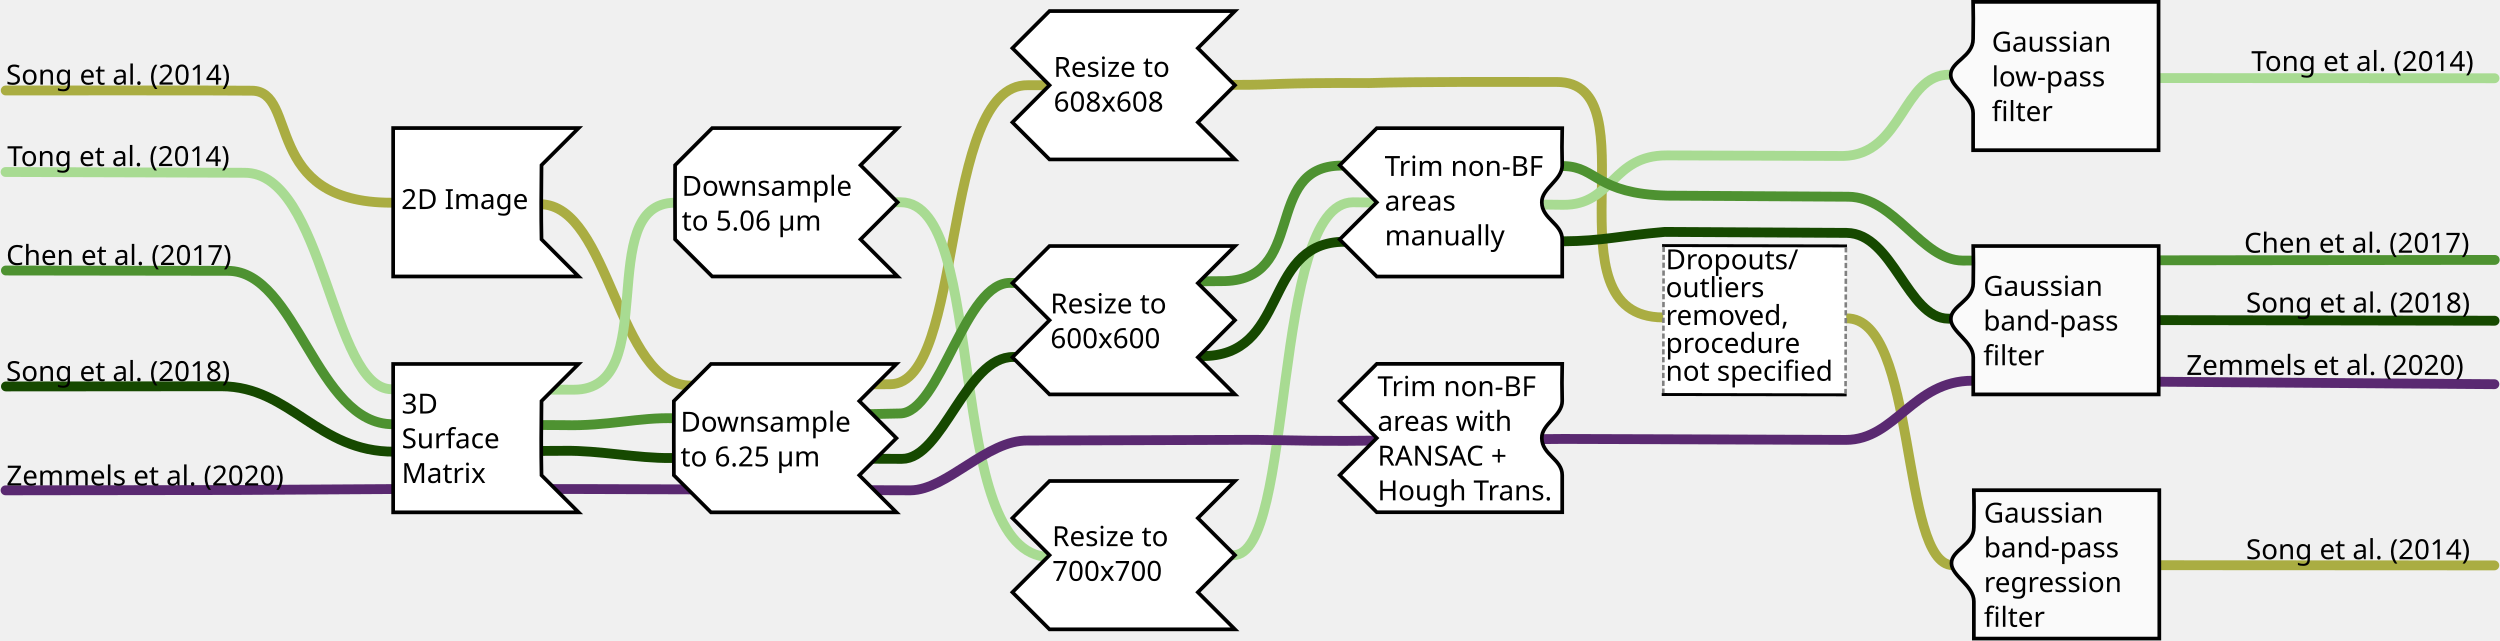
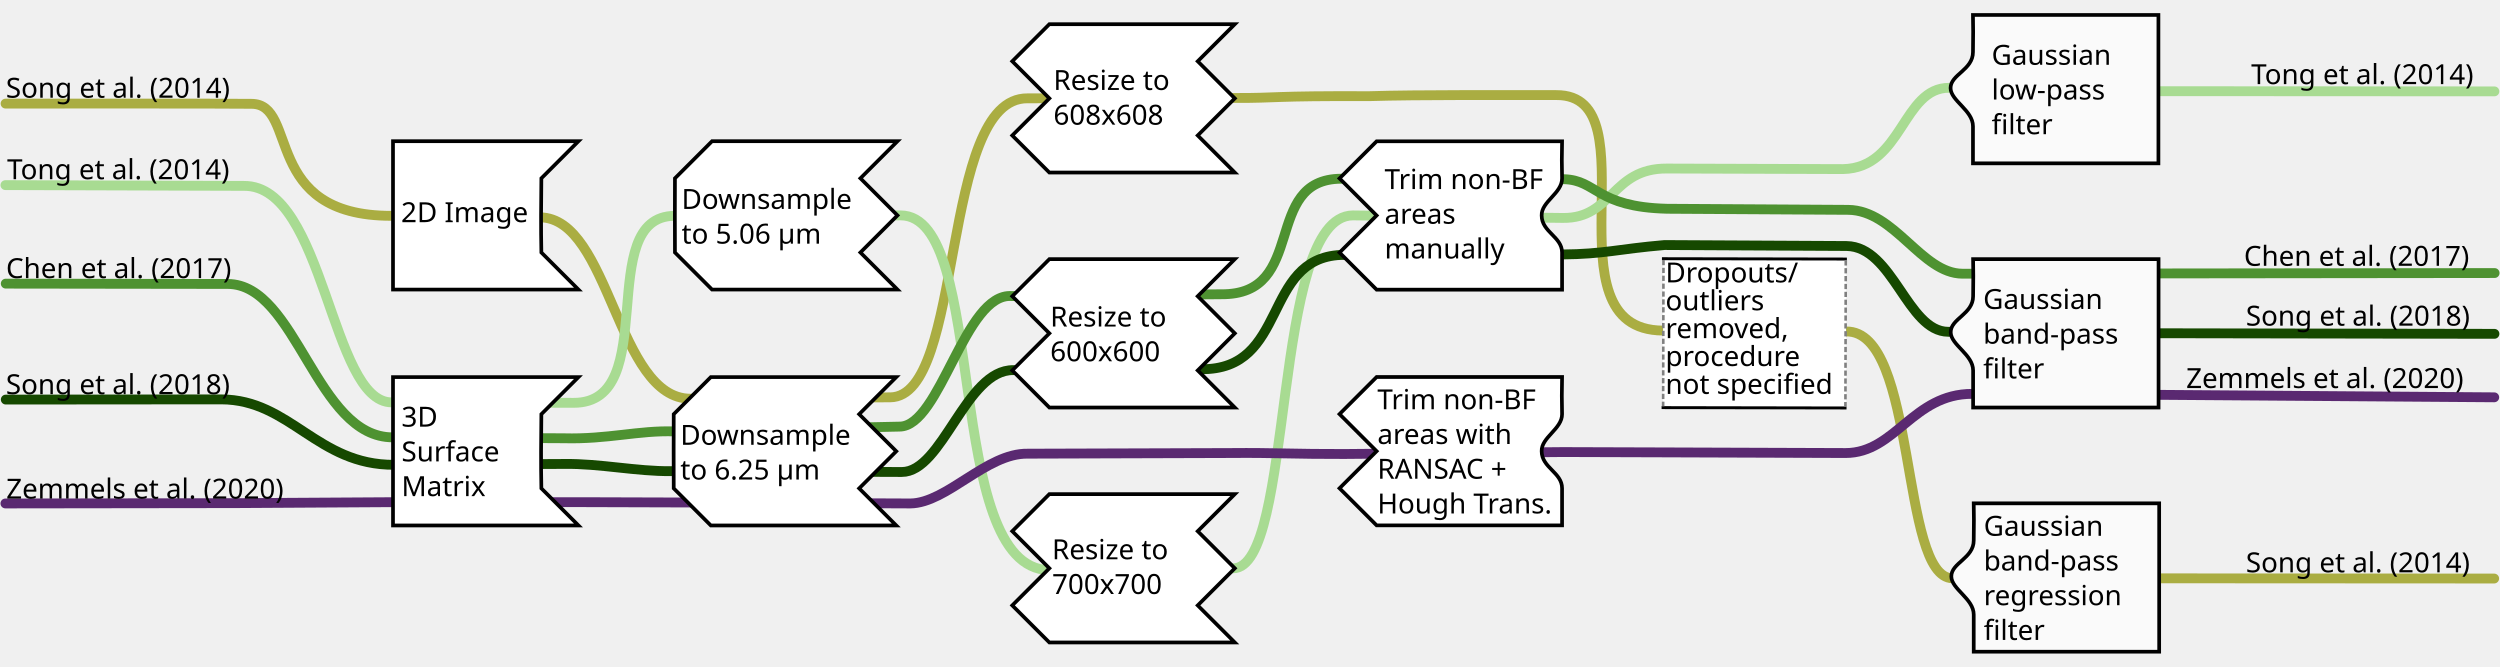
- <svg xmlns="http://www.w3.org/2000/svg" xmlns:ns1="http://www.openswatchbook.org/uri/2009/osb" width="30in" height="7.685in" viewBox="0 0 762 195.201" version="1.1" id="svg8">
+ <svg xmlns="http://www.w3.org/2000/svg" xmlns:ns1="http://www.openswatchbook.org/uri/2009/osb" width="30in" height="8in" viewBox="0 0 762 203.2" version="1.1" id="svg8">
  <defs id="defs2">
    <linearGradient id="linearGradient6307" ns1:paint="solid">
      <stop style="stop-color:#000000;stop-opacity:1;" offset="0" id="stop6305" />
    </linearGradient>
    <linearGradient id="linearGradient4867" ns1:paint="solid">
      <stop style="stop-color:#f9ff00;stop-opacity:0;" offset="0" id="stop4865" />
    </linearGradient>
  </defs>
-   <g id="layer3" transform="translate(-22.72662,-92.89947)" />
-   <g id="layer1" transform="translate(-26.56308,79.33906)" />
-   <g id="layer4" transform="translate(-22.72662,-92.89947)" />
-   <g id="layer2" style="display:inline" transform="translate(-22.72662,-92.89947)">
-     <path style="fill:none;stroke:#a6a938;stroke-width:3;stroke-linecap:round;stroke-linejoin:round;stroke-miterlimit:4;stroke-dasharray:none;stroke-opacity:0.941" d="m 24.463,120.478 c 0,0 70.725,-0.058 74.903,0.065 14.637,-0.07 2.919,34.183 42.713,34.142 14.745,0.035 34.424,0.014 45.302,0.458 21.411,0.275 23.349,55.328 45.907,55.284 22.233,-0.179 37.567,-0.32 60.829,-0.418 22.915,-0.182 14.924,-91.452 41.877,-91.139 l 63.489,-0.109 c 12.68,0.049 10.859,-0.676 40.616,-0.548 14.423,-0.464 43.016,-0.324 57.026,-0.331 30.056,-0.146 -4.093,71.57 32.516,71.781 22.048,0.795 32.806,-0.448 55.799,0.269 21.902,-0.404 16.243,75.073 32.476,75.23 26.147,-0.371 62.927,0.014 62.927,0.014 l 102.151,0.061" id="path355" />
-     <path style="fill:none;stroke:#a8db92;stroke-width:3;stroke-linecap:round;stroke-linejoin:round;stroke-miterlimit:4;stroke-dasharray:none;stroke-opacity:1" d="m 24.422,145.325 72.715,0.233 c 24.621,-0.203 26.419,65.977 45.012,65.985 l 55.464,0.139 c 27.117,0.066 5.893,-56.863 30.798,-56.997 l 68.842,-0.139 c 27.131,0.004 12.61,107.381 45.291,108.14 l 56.021,-0.557 c 19.076,0.182 11.426,-107.365 36.541,-107.573 l 64.018,0.771 c 15.257,0.181 14.771,-15.135 31.68,-15.058 l 53.71,0.171 c 18.209,-0.334 18.066,-24.916 32.437,-24.78 18.516,-0.201 43.171,1.017 64.264,1.032 l 101.848,0.058" id="path6311" />
-     <path style="fill:none;stroke:#4e9231;stroke-width:3;stroke-linecap:round;stroke-linejoin:round;stroke-miterlimit:4;stroke-dasharray:none;stroke-opacity:1" d="m 24.521,175.351 67.669,0.099 c 21.112,0.07 26.854,46.896 50.377,46.754 l 52.05,0.279 c 13.409,0.364 22.763,-2.463 33.794,-2.09 l 68.494,-1.463 c 12.495,0.066 19.913,-40.972 34.282,-39.786 l 63.686,-0.557 c 26.798,0.37 12.252,-35.109 36.725,-35.216 l 67.797,0.146 c 10.24,0.254 9.74,8.473 31.49,9.013 l 55.236,0.331 c 14.217,0.168 22.31,19.396 34.806,19.465 l 59.946,-0.082 102.256,-0.122" id="path6313" />
-     <path style="fill:none;stroke:#164900;stroke-width:3;stroke-linecap:round;stroke-linejoin:round;stroke-miterlimit:4;stroke-dasharray:none;stroke-opacity:1" d="m 24.528,210.69 65.677,-0.058 c 21.112,0.07 29.222,20.081 52.745,19.939 l 51.843,-0.263 c 10.73,-0.154 22.079,2.321 32.476,2.197 l 70.337,0.258 c 12.495,0.066 19.53,-31.252 34.046,-31.052 l 57.136,-0.279 c 26.798,0.37 18.57,-33.73 42.648,-34.823 l 67.493,-0.149 c 12.85,-0.115 16.998,-1.654 31.194,-2.875 l 55.47,0.299 c 14.217,0.168 18.497,26.077 30.993,26.146 l 64.202,0.443 102.29,0.182" id="path6313-3" />
-     <path style="fill:none;stroke:#5a2971;stroke-width:3;stroke-linecap:round;stroke-linejoin:round;stroke-miterlimit:4;stroke-dasharray:none;stroke-opacity:1" d="m 24.415,242.355 70.259,-0.099 48.186,-0.296 h 57.252 l 31.237,0.099 68.879,0.296 c 11.117,-0.099 23.246,-15.393 35.77,-15.175 l 62.08,-0.197 c 12.838,-0.129 19.703,0.351 34.489,0.296 l 66.613,-0.591 30.941,0.099 55.182,0.197 c 15.171,0.003 20.516,-18.077 38.628,-18.033 l 56.956,0.296 102.128,0.755" id="path6429" />
-     <g id="g6877" transform="translate(2.046291,0.788318)">
-       <g id="g938">
-         <text xml:space="preserve" style="font-style:normal;font-weight:normal;font-size:10.583px;line-height:1.25;font-family:sans-serif;letter-spacing:0px;word-spacing:0px;fill:#000000;fill-opacity:1;stroke:none;stroke-width:0.265" x="22.506" y="117.899" id="text6831">
-           <tspan id="tspan6829" x="22.506" y="117.899" style="font-style:normal;font-variant:normal;font-weight:normal;font-stretch:normal;font-size:8.467px;font-family:sans-serif;-inkscape-font-specification:'sans-serif, Normal';font-variant-ligatures:normal;font-variant-caps:normal;font-variant-numeric:normal;font-feature-settings:normal;text-align:start;writing-mode:lr-tb;text-anchor:start;stroke-width:0.265">Song et al. (2014)</tspan>
+   <g id="layer3" transform="translate(-22.72662,-84.9005)" />
+   <g id="layer1" transform="translate(-26.56308,87.33803)" />
+   <g id="layer4" transform="translate(-22.72662,-84.9005)" />
+   <g id="layer2" style="display:inline" transform="translate(-22.72662,-84.9005)">
+     <g id="g1404" transform="translate(-0.044498,-3.999503)">
+       <path id="path355" d="m 24.463,120.478 c 0,0 70.725,-0.058 74.903,0.065 14.637,-0.07 2.919,34.183 42.713,34.142 14.745,0.035 34.424,0.014 45.302,0.458 21.411,0.275 23.349,55.328 45.907,55.284 22.233,-0.179 37.567,-0.32 60.829,-0.418 22.915,-0.182 14.924,-91.452 41.877,-91.139 l 63.489,-0.109 c 12.68,0.049 10.859,-0.676 40.616,-0.548 14.423,-0.464 43.016,-0.324 57.026,-0.331 30.056,-0.146 -4.093,71.57 32.516,71.781 22.048,0.795 32.806,-0.448 55.799,0.269 21.902,-0.404 16.243,75.073 32.476,75.23 26.147,-0.371 62.927,0.014 62.927,0.014 l 102.151,0.061" style="fill:none;stroke:#a6a938;stroke-width:3;stroke-linecap:round;stroke-linejoin:round;stroke-miterlimit:4;stroke-dasharray:none;stroke-opacity:0.941" />
+       <path id="path6311" d="m 24.422,145.325 72.715,0.233 c 24.621,-0.203 26.419,65.977 45.012,65.985 l 55.464,0.139 c 27.117,0.066 5.893,-56.863 30.798,-56.997 l 68.842,-0.139 c 27.131,0.004 12.61,107.381 45.291,108.14 l 56.021,-0.557 c 19.076,0.182 11.426,-107.365 36.541,-107.573 l 64.018,0.771 c 15.257,0.181 14.771,-15.135 31.68,-15.058 l 53.71,0.171 c 18.209,-0.334 18.066,-24.916 32.437,-24.78 18.516,-0.201 43.171,1.017 64.264,1.032 l 101.848,0.058" style="fill:none;stroke:#a8db92;stroke-width:3;stroke-linecap:round;stroke-linejoin:round;stroke-miterlimit:4;stroke-dasharray:none;stroke-opacity:1" />
+       <path id="path6313" d="m 24.521,175.351 67.669,0.099 c 21.112,0.07 26.854,46.896 50.377,46.754 l 52.05,0.279 c 13.409,0.364 22.763,-2.463 33.794,-2.09 l 68.494,-1.463 c 12.495,0.066 19.913,-40.972 34.282,-39.786 l 63.686,-0.557 c 26.798,0.37 12.252,-35.109 36.725,-35.216 l 67.797,0.146 c 10.24,0.254 9.74,8.473 31.49,9.013 l 55.236,0.331 c 14.217,0.168 22.31,19.396 34.806,19.465 l 59.946,-0.082 102.256,-0.122" style="fill:none;stroke:#4e9231;stroke-width:3;stroke-linecap:round;stroke-linejoin:round;stroke-miterlimit:4;stroke-dasharray:none;stroke-opacity:1" />
+       <path id="path6313-3" d="m 24.528,210.69 65.677,-0.058 c 21.112,0.07 29.222,20.081 52.745,19.939 l 51.843,-0.263 c 10.73,-0.154 22.079,2.321 32.476,2.197 l 70.337,0.258 c 12.495,0.066 19.53,-31.252 34.046,-31.052 l 57.136,-0.279 c 26.798,0.37 18.57,-33.73 42.648,-34.823 l 67.493,-0.149 c 12.85,-0.115 16.998,-1.654 31.194,-2.875 l 55.47,0.299 c 14.217,0.168 18.497,26.077 30.993,26.146 l 64.202,0.443 102.29,0.182" style="fill:none;stroke:#164900;stroke-width:3;stroke-linecap:round;stroke-linejoin:round;stroke-miterlimit:4;stroke-dasharray:none;stroke-opacity:1" />
+       <path id="path6429" d="m 24.415,242.355 70.259,-0.099 48.186,-0.296 h 57.252 l 31.237,0.099 68.879,0.296 c 11.117,-0.099 23.246,-15.393 35.77,-15.175 l 62.08,-0.197 c 12.838,-0.129 19.703,0.351 34.489,0.296 l 66.613,-0.591 30.941,0.099 55.182,0.197 c 15.171,0.003 20.516,-18.077 38.628,-18.033 l 56.956,0.296 102.128,0.755" style="fill:none;stroke:#5a2971;stroke-width:3;stroke-linecap:round;stroke-linejoin:round;stroke-miterlimit:4;stroke-dasharray:none;stroke-opacity:1" />
+       <g transform="translate(2.046291,0.788318)" id="g6877">
+         <g id="g938">
+           <text id="text6831" y="117.899" x="22.506" style="font-style:normal;font-weight:normal;font-size:10.583px;line-height:1.25;font-family:sans-serif;letter-spacing:0px;word-spacing:0px;fill:#000000;fill-opacity:1;stroke:none;stroke-width:0.265" xml:space="preserve">
+             <tspan style="font-style:normal;font-variant:normal;font-weight:normal;font-stretch:normal;font-size:8.467px;font-family:sans-serif;-inkscape-font-specification:'sans-serif, Normal';font-variant-ligatures:normal;font-variant-caps:normal;font-variant-numeric:normal;font-feature-settings:normal;text-align:start;writing-mode:lr-tb;text-anchor:start;stroke-width:0.265" y="117.899" x="22.506" id="tspan6829">Song et al. (2014)</tspan>
+           </text>
+           <text xml:space="preserve" style="font-style:normal;font-weight:normal;font-size:10.583px;line-height:1.25;font-family:sans-serif;letter-spacing:0px;word-spacing:0px;fill:#000000;fill-opacity:1;stroke:none;stroke-width:0.265" x="22.895" y="142.731" id="text6835">
+             <tspan id="tspan6833" x="22.895" y="142.731" style="font-style:normal;font-variant:normal;font-weight:normal;font-stretch:normal;font-size:8.467px;font-family:sans-serif;-inkscape-font-specification:'sans-serif, Normal';font-variant-ligatures:normal;font-variant-caps:normal;font-variant-numeric:normal;font-feature-settings:normal;text-align:start;writing-mode:lr-tb;text-anchor:start;stroke-width:0.265">Tong et al. (2014)</tspan>
+           </text>
+           <text id="text6839" y="172.884" x="22.561" style="font-style:normal;font-weight:normal;font-size:10.583px;line-height:1.25;font-family:sans-serif;letter-spacing:0px;word-spacing:0px;fill:#000000;fill-opacity:1;stroke:none;stroke-width:0.265" xml:space="preserve">
+             <tspan style="font-style:normal;font-variant:normal;font-weight:normal;font-stretch:normal;font-size:8.467px;font-family:sans-serif;-inkscape-font-specification:'sans-serif, Normal';font-variant-ligatures:normal;font-variant-caps:normal;font-variant-numeric:normal;font-feature-settings:normal;text-align:start;writing-mode:lr-tb;text-anchor:start;stroke-width:0.265" y="172.884" x="22.561" id="tspan6837">Chen et al. (2017)</tspan>
+           </text>
+           <text xml:space="preserve" style="font-style:normal;font-weight:normal;font-size:10.583px;line-height:1.25;font-family:sans-serif;letter-spacing:0px;word-spacing:0px;fill:#000000;fill-opacity:1;stroke:none;stroke-width:0.265" x="22.506" y="208.26" id="text6843">
+             <tspan id="tspan6841" x="22.506" y="208.26" style="font-style:normal;font-variant:normal;font-weight:normal;font-stretch:normal;font-size:8.467px;font-family:sans-serif;-inkscape-font-specification:'sans-serif, Normal';font-variant-ligatures:normal;font-variant-caps:normal;font-variant-numeric:normal;font-feature-settings:normal;text-align:start;writing-mode:lr-tb;text-anchor:start;stroke-width:0.265">Song et al. (2018)</tspan>
+           </text>
+           <text id="text6847" y="240.088" x="22.625" style="font-style:normal;font-weight:normal;font-size:10.583px;line-height:1.25;font-family:sans-serif;letter-spacing:0px;word-spacing:0px;fill:#000000;fill-opacity:1;stroke:none;stroke-width:0.265" xml:space="preserve">
+             <tspan style="font-style:normal;font-variant:normal;font-weight:normal;font-stretch:normal;font-size:8.467px;font-family:sans-serif;-inkscape-font-specification:'sans-serif, Normal';font-variant-ligatures:normal;font-variant-caps:normal;font-variant-numeric:normal;font-feature-settings:normal;text-align:start;writing-mode:lr-tb;text-anchor:start;stroke-width:0.265" y="240.088" x="22.625" id="tspan6845">Zemmels et al. (2020)</tspan>
+           </text>
+         </g>
+       </g>
+       <text id="text6831-4" y="263.342" x="707.299" style="font-style:normal;font-weight:normal;font-size:10.583px;line-height:1.25;font-family:sans-serif;letter-spacing:0px;word-spacing:0px;fill:#000000;fill-opacity:1;stroke:none;stroke-width:0.265" xml:space="preserve">
+         <tspan style="font-style:normal;font-variant:normal;font-weight:normal;font-stretch:normal;font-size:8.467px;font-family:sans-serif;-inkscape-font-specification:'sans-serif, Normal';font-variant-ligatures:normal;font-variant-caps:normal;font-variant-numeric:normal;font-feature-settings:normal;text-align:start;writing-mode:lr-tb;text-anchor:start;stroke-width:0.265" y="263.342" x="707.299" id="tspan6829-9">Song et al. (2014)</tspan>
+       </text>
+       <text xml:space="preserve" style="font-style:normal;font-weight:normal;font-size:10.583px;line-height:1.25;font-family:sans-serif;letter-spacing:0px;word-spacing:0px;fill:#000000;fill-opacity:1;stroke:none;stroke-width:0.265" x="708.937" y="114.547" id="text6835-3">
+         <tspan id="tspan6833-1" x="708.937" y="114.547" style="font-style:normal;font-variant:normal;font-weight:normal;font-stretch:normal;font-size:8.467px;font-family:sans-serif;-inkscape-font-specification:'sans-serif, Normal';font-variant-ligatures:normal;font-variant-caps:normal;font-variant-numeric:normal;font-feature-settings:normal;text-align:start;writing-mode:lr-tb;text-anchor:start;stroke-width:0.265">Tong et al. (2014)</tspan>
+       </text>
+       <text id="text6839-3" y="169.926" x="706.721" style="font-style:normal;font-weight:normal;font-size:10.583px;line-height:1.25;font-family:sans-serif;letter-spacing:0px;word-spacing:0px;fill:#000000;fill-opacity:1;stroke:none;stroke-width:0.265" xml:space="preserve">
+         <tspan style="font-style:normal;font-variant:normal;font-weight:normal;font-stretch:normal;font-size:8.467px;font-family:sans-serif;-inkscape-font-specification:'sans-serif, Normal';font-variant-ligatures:normal;font-variant-caps:normal;font-variant-numeric:normal;font-feature-settings:normal;text-align:start;writing-mode:lr-tb;text-anchor:start;stroke-width:0.265" y="169.926" x="706.721" id="tspan6837-8">Chen et al. (2017)</tspan>
+       </text>
+       <text xml:space="preserve" style="font-style:normal;font-weight:normal;font-size:10.583px;line-height:1.25;font-family:sans-serif;letter-spacing:0px;word-spacing:0px;fill:#000000;fill-opacity:1;stroke:none;stroke-width:0.265" x="707.299" y="188.156" id="text6843-7">
+         <tspan id="tspan6841-9" x="707.299" y="188.156" style="font-style:normal;font-variant:normal;font-weight:normal;font-stretch:normal;font-size:8.467px;font-family:sans-serif;-inkscape-font-specification:'sans-serif, Normal';font-variant-ligatures:normal;font-variant-caps:normal;font-variant-numeric:normal;font-feature-settings:normal;text-align:start;writing-mode:lr-tb;text-anchor:start;stroke-width:0.265">Song et al. (2018)</tspan>
+       </text>
+       <text id="text6847-3" y="207.174" x="689.109" style="font-style:normal;font-weight:normal;font-size:10.583px;line-height:1.25;font-family:sans-serif;letter-spacing:0px;word-spacing:0px;fill:#000000;fill-opacity:1;stroke:none;stroke-width:0.265" xml:space="preserve">
+         <tspan style="font-style:normal;font-variant:normal;font-weight:normal;font-stretch:normal;font-size:8.467px;font-family:sans-serif;-inkscape-font-specification:'sans-serif, Normal';font-variant-ligatures:normal;font-variant-caps:normal;font-variant-numeric:normal;font-feature-settings:normal;text-align:start;writing-mode:lr-tb;text-anchor:start;stroke-width:0.265" y="207.174" x="689.109" id="tspan6845-8">Zemmels et al. (2020)</tspan>
+       </text>
+       <g id="g1220">
+         <path style="fill:#ffffff;fill-opacity:1;stroke:#000000;stroke-width:1.13px;stroke-linecap:butt;stroke-linejoin:miter;stroke-opacity:1" d="m 142.557,131.941 v 11.305 11.305 11.305 11.305 h 56.525 l -11.305,-11.305 c -0.155,-7.537 -0.074,-15.073 0,-22.61 l 11.305,-11.305 z" id="path3752-9-9" />
+         <path style="fill:#ffffff;fill-opacity:1;stroke:#000000;stroke-width:1.13px;stroke-linecap:butt;stroke-linejoin:miter;stroke-opacity:1" d="m 142.557,203.839 v 11.305 11.305 11.305 11.305 h 56.525 l -11.305,-11.305 c -0.155,-7.537 -0.074,-15.073 0,-22.61 l 11.305,-11.305 z" id="path3752-9" />
+         <text xml:space="preserve" style="font-style:normal;font-weight:normal;font-size:10.583px;line-height:1.25;font-family:sans-serif;letter-spacing:0px;word-spacing:0px;fill:#000000;fill-opacity:1;stroke:none;stroke-width:0.265" x="145.013" y="156.616" id="text4809">
+           <tspan id="tspan4807" x="145.013" y="156.616" style="font-style:normal;font-variant:normal;font-weight:normal;font-stretch:normal;font-size:8.467px;font-family:sans-serif;-inkscape-font-specification:'sans-serif, Normal';font-variant-ligatures:normal;font-variant-caps:normal;font-variant-numeric:normal;font-feature-settings:normal;text-align:start;writing-mode:lr-tb;text-anchor:start;stroke-width:0.265">2D Image</tspan>
        </text>
-         <text id="text6835" y="142.731" x="22.895" style="font-style:normal;font-weight:normal;font-size:10.583px;line-height:1.25;font-family:sans-serif;letter-spacing:0px;word-spacing:0px;fill:#000000;fill-opacity:1;stroke:none;stroke-width:0.265" xml:space="preserve">
-           <tspan style="font-style:normal;font-variant:normal;font-weight:normal;font-stretch:normal;font-size:8.467px;font-family:sans-serif;-inkscape-font-specification:'sans-serif, Normal';font-variant-ligatures:normal;font-variant-caps:normal;font-variant-numeric:normal;font-feature-settings:normal;text-align:start;writing-mode:lr-tb;text-anchor:start;stroke-width:0.265" y="142.731" x="22.895" id="tspan6833">Tong et al. (2014)</tspan>
-         </text>
-         <text xml:space="preserve" style="font-style:normal;font-weight:normal;font-size:10.583px;line-height:1.25;font-family:sans-serif;letter-spacing:0px;word-spacing:0px;fill:#000000;fill-opacity:1;stroke:none;stroke-width:0.265" x="22.561" y="172.884" id="text6839">
-           <tspan id="tspan6837" x="22.561" y="172.884" style="font-style:normal;font-variant:normal;font-weight:normal;font-stretch:normal;font-size:8.467px;font-family:sans-serif;-inkscape-font-specification:'sans-serif, Normal';font-variant-ligatures:normal;font-variant-caps:normal;font-variant-numeric:normal;font-feature-settings:normal;text-align:start;writing-mode:lr-tb;text-anchor:start;stroke-width:0.265">Chen et al. (2017)</tspan>
-         </text>
-         <text id="text6843" y="208.26" x="22.506" style="font-style:normal;font-weight:normal;font-size:10.583px;line-height:1.25;font-family:sans-serif;letter-spacing:0px;word-spacing:0px;fill:#000000;fill-opacity:1;stroke:none;stroke-width:0.265" xml:space="preserve">
-           <tspan style="font-style:normal;font-variant:normal;font-weight:normal;font-stretch:normal;font-size:8.467px;font-family:sans-serif;-inkscape-font-specification:'sans-serif, Normal';font-variant-ligatures:normal;font-variant-caps:normal;font-variant-numeric:normal;font-feature-settings:normal;text-align:start;writing-mode:lr-tb;text-anchor:start;stroke-width:0.265" y="208.26" x="22.506" id="tspan6841">Song et al. (2018)</tspan>
-         </text>
-         <text xml:space="preserve" style="font-style:normal;font-weight:normal;font-size:10.583px;line-height:1.25;font-family:sans-serif;letter-spacing:0px;word-spacing:0px;fill:#000000;fill-opacity:1;stroke:none;stroke-width:0.265" x="22.625" y="240.088" id="text6847">
-           <tspan id="tspan6845" x="22.625" y="240.088" style="font-style:normal;font-variant:normal;font-weight:normal;font-stretch:normal;font-size:8.467px;font-family:sans-serif;-inkscape-font-specification:'sans-serif, Normal';font-variant-ligatures:normal;font-variant-caps:normal;font-variant-numeric:normal;font-feature-settings:normal;text-align:start;writing-mode:lr-tb;text-anchor:start;stroke-width:0.265">Zemmels et al. (2020)</tspan>
+         <text xml:space="preserve" style="font-style:normal;font-weight:normal;font-size:5.644px;line-height:1.25;font-family:sans-serif;letter-spacing:0px;word-spacing:0px;fill:#000000;fill-opacity:1;stroke:none;stroke-width:0.265" x="145.138" y="218.948" id="text4845">
+           <tspan id="tspan4843" x="145.138" y="218.948" style="font-size:8.467px;stroke-width:0.265">3D </tspan>
+           <tspan x="145.138" y="229.531" style="font-size:8.467px;stroke-width:0.265" id="tspan1210">Surface</tspan>
+           <tspan x="145.138" y="240.114" style="font-size:8.467px;stroke-width:0.265" id="tspan4847">Matrix</tspan>
        </text>
      </g>
-     </g>
-     <text xml:space="preserve" style="font-style:normal;font-weight:normal;font-size:10.583px;line-height:1.25;font-family:sans-serif;letter-spacing:0px;word-spacing:0px;fill:#000000;fill-opacity:1;stroke:none;stroke-width:0.265" x="707.299" y="263.342" id="text6831-4">
-       <tspan id="tspan6829-9" x="707.299" y="263.342" style="font-style:normal;font-variant:normal;font-weight:normal;font-stretch:normal;font-size:8.467px;font-family:sans-serif;-inkscape-font-specification:'sans-serif, Normal';font-variant-ligatures:normal;font-variant-caps:normal;font-variant-numeric:normal;font-feature-settings:normal;text-align:start;writing-mode:lr-tb;text-anchor:start;stroke-width:0.265">Song et al. (2014)</tspan>
-     </text>
-     <text id="text6835-3" y="114.547" x="708.937" style="font-style:normal;font-weight:normal;font-size:10.583px;line-height:1.25;font-family:sans-serif;letter-spacing:0px;word-spacing:0px;fill:#000000;fill-opacity:1;stroke:none;stroke-width:0.265" xml:space="preserve">
-       <tspan style="font-style:normal;font-variant:normal;font-weight:normal;font-stretch:normal;font-size:8.467px;font-family:sans-serif;-inkscape-font-specification:'sans-serif, Normal';font-variant-ligatures:normal;font-variant-caps:normal;font-variant-numeric:normal;font-feature-settings:normal;text-align:start;writing-mode:lr-tb;text-anchor:start;stroke-width:0.265" y="114.547" x="708.937" id="tspan6833-1">Tong et al. (2014)</tspan>
-     </text>
-     <text xml:space="preserve" style="font-style:normal;font-weight:normal;font-size:10.583px;line-height:1.25;font-family:sans-serif;letter-spacing:0px;word-spacing:0px;fill:#000000;fill-opacity:1;stroke:none;stroke-width:0.265" x="706.721" y="169.926" id="text6839-3">
-       <tspan id="tspan6837-8" x="706.721" y="169.926" style="font-style:normal;font-variant:normal;font-weight:normal;font-stretch:normal;font-size:8.467px;font-family:sans-serif;-inkscape-font-specification:'sans-serif, Normal';font-variant-ligatures:normal;font-variant-caps:normal;font-variant-numeric:normal;font-feature-settings:normal;text-align:start;writing-mode:lr-tb;text-anchor:start;stroke-width:0.265">Chen et al. (2017)</tspan>
-     </text>
-     <text id="text6843-7" y="188.156" x="707.299" style="font-style:normal;font-weight:normal;font-size:10.583px;line-height:1.25;font-family:sans-serif;letter-spacing:0px;word-spacing:0px;fill:#000000;fill-opacity:1;stroke:none;stroke-width:0.265" xml:space="preserve">
-       <tspan style="font-style:normal;font-variant:normal;font-weight:normal;font-stretch:normal;font-size:8.467px;font-family:sans-serif;-inkscape-font-specification:'sans-serif, Normal';font-variant-ligatures:normal;font-variant-caps:normal;font-variant-numeric:normal;font-feature-settings:normal;text-align:start;writing-mode:lr-tb;text-anchor:start;stroke-width:0.265" y="188.156" x="707.299" id="tspan6841-9">Song et al. (2018)</tspan>
-     </text>
-     <text xml:space="preserve" style="font-style:normal;font-weight:normal;font-size:10.583px;line-height:1.25;font-family:sans-serif;letter-spacing:0px;word-spacing:0px;fill:#000000;fill-opacity:1;stroke:none;stroke-width:0.265" x="689.109" y="207.174" id="text6847-3">
-       <tspan id="tspan6845-8" x="689.109" y="207.174" style="font-style:normal;font-variant:normal;font-weight:normal;font-stretch:normal;font-size:8.467px;font-family:sans-serif;-inkscape-font-specification:'sans-serif, Normal';font-variant-ligatures:normal;font-variant-caps:normal;font-variant-numeric:normal;font-feature-settings:normal;text-align:start;writing-mode:lr-tb;text-anchor:start;stroke-width:0.265">Zemmels et al. (2020)</tspan>
-     </text>
-     <g id="g1220">
-       <path id="path3752-9-9" d="m 142.557,131.941 v 11.305 11.305 11.305 11.305 h 56.525 l -11.305,-11.305 c -0.155,-7.537 -0.074,-15.073 0,-22.61 l 11.305,-11.305 z" style="fill:#ffffff;fill-opacity:1;stroke:#000000;stroke-width:1.13px;stroke-linecap:butt;stroke-linejoin:miter;stroke-opacity:1" />
-       <path id="path3752-9" d="m 142.557,203.839 v 11.305 11.305 11.305 11.305 h 56.525 l -11.305,-11.305 c -0.155,-7.537 -0.074,-15.073 0,-22.61 l 11.305,-11.305 z" style="fill:#ffffff;fill-opacity:1;stroke:#000000;stroke-width:1.13px;stroke-linecap:butt;stroke-linejoin:miter;stroke-opacity:1" />
-       <text id="text4809" y="156.616" x="145.013" style="font-style:normal;font-weight:normal;font-size:10.583px;line-height:1.25;font-family:sans-serif;letter-spacing:0px;word-spacing:0px;fill:#000000;fill-opacity:1;stroke:none;stroke-width:0.265" xml:space="preserve">
-         <tspan style="font-style:normal;font-variant:normal;font-weight:normal;font-stretch:normal;font-size:8.467px;font-family:sans-serif;-inkscape-font-specification:'sans-serif, Normal';font-variant-ligatures:normal;font-variant-caps:normal;font-variant-numeric:normal;font-feature-settings:normal;text-align:start;writing-mode:lr-tb;text-anchor:start;stroke-width:0.265" y="156.616" x="145.013" id="tspan4807">2D Image</tspan>
-       </text>
-       <text id="text4845" y="218.948" x="145.138" style="font-style:normal;font-weight:normal;font-size:5.644px;line-height:1.25;font-family:sans-serif;letter-spacing:0px;word-spacing:0px;fill:#000000;fill-opacity:1;stroke:none;stroke-width:0.265" xml:space="preserve">
-         <tspan style="font-size:8.467px;stroke-width:0.265" y="218.948" x="145.138" id="tspan4843">3D </tspan>
-         <tspan id="tspan1210" style="font-size:8.467px;stroke-width:0.265" y="229.531" x="145.138">Surface</tspan>
-         <tspan id="tspan4847" style="font-size:8.467px;stroke-width:0.265" y="240.114" x="145.138">Matrix</tspan>
-       </text>
-     </g>
-     <g id="g6816" transform="translate(30.52428)">
-       <path id="path3752-3-2" d="m 593.608,93.465 c 0.106,4.772 0.045,5.152 0,11.305 0.003,5.466 -6.856,6.822 -6.829,10.978 0.027,3.875 6.825,6.774 6.829,11.632 -0.006,4.844 -0.006,7.069 0,11.305 h 56.525 v -45.22 z" style="display:inline;fill:#fafafa;fill-opacity:1;stroke:#000000;stroke-width:1.13px;stroke-linecap:butt;stroke-linejoin:miter;stroke-opacity:1" />
-       <text id="text5264" y="108.648" x="599.284" style="font-style:normal;font-weight:normal;font-size:5.644px;line-height:1.25;font-family:sans-serif;letter-spacing:0px;word-spacing:0px;fill:#000000;fill-opacity:1;stroke:none;stroke-width:0.265" xml:space="preserve">
-         <tspan style="font-size:8.467px;stroke-width:0.265" y="108.648" x="599.284" id="tspan5262">Gaussian</tspan>
-         <tspan id="tspan5266" style="font-size:8.467px;stroke-width:0.265" y="119.231" x="599.284">low-pass </tspan>
-         <tspan id="tspan5270" style="font-size:8.467px;stroke-width:0.265" y="129.814" x="599.284">filter</tspan>
-       </text>
-       <path id="path3752-3-2-11" d="m 593.65,167.89 c 0.106,4.772 0.045,5.152 0,11.305 0.003,5.466 -6.856,6.822 -6.829,10.978 0.027,3.875 6.825,6.774 6.829,11.632 -0.006,4.844 -0.006,7.069 0,11.305 h 56.525 v -45.22 z" style="display:inline;fill:#fafafa;fill-opacity:1;stroke:#000000;stroke-width:1.13px;stroke-linecap:butt;stroke-linejoin:miter;stroke-opacity:1" />
-       <text id="text5276" y="183.073" x="596.724" style="font-style:normal;font-weight:normal;font-size:5.644px;line-height:1.25;font-family:sans-serif;letter-spacing:0px;word-spacing:0px;fill:#000000;fill-opacity:1;stroke:none;stroke-width:0.265" xml:space="preserve">
-         <tspan style="font-size:8.467px;stroke-width:0.265" y="183.073" x="596.724" id="tspan5274">Gaussian</tspan>
-         <tspan id="tspan5278" style="font-size:8.467px;stroke-width:0.265" y="193.656" x="596.724">band-pass</tspan>
-         <tspan id="tspan5280" style="font-size:8.467px;stroke-width:0.265" y="204.24" x="596.724">filter</tspan>
-       </text>
-       <path id="path3752-3-2-9" d="m 593.838,242.316 c 0.106,4.772 0.045,5.152 0,11.305 0.003,5.466 -6.856,6.822 -6.829,10.978 0.027,3.875 6.825,6.774 6.829,11.632 -0.006,4.844 -0.006,7.069 0,11.305 h 56.525 v -45.22 z" style="display:inline;fill:#fafafa;fill-opacity:1;stroke:#000000;stroke-width:1.13px;stroke-linecap:butt;stroke-linejoin:miter;stroke-opacity:1" />
-       <text id="text5284" y="252.207" x="596.884" style="font-style:normal;font-weight:normal;font-size:5.644px;line-height:1.25;font-family:sans-serif;letter-spacing:0px;word-spacing:0px;fill:#000000;fill-opacity:1;stroke:none;stroke-width:0.265" xml:space="preserve">
-         <tspan style="font-size:8.467px;stroke-width:0.265" y="252.207" x="596.884" id="tspan5282">Gaussian</tspan>
-         <tspan id="tspan5286" style="font-size:8.467px;stroke-width:0.265" y="262.79" x="596.884">band-pass</tspan>
-         <tspan id="tspan5288" style="font-size:8.467px;stroke-width:0.265" y="273.373" x="596.884">regression</tspan>
-         <tspan id="tspan5292" style="font-size:8.467px;stroke-width:0.265" y="283.957" x="596.884">filter</tspan>
-       </text>
-     </g>
-     <g id="g1249">
-       <g transform="translate(30.52428)" id="g6638">
-         <path style="fill:#ffffff;fill-opacity:1;stroke:#000000;stroke-width:1.13px;stroke-linecap:butt;stroke-linejoin:miter;stroke-opacity:1" d="m 312.09,167.89 -11.305,11.305 11.305,11.305 -11.305,11.305 11.305,11.305 h 56.525 L 357.31,201.805 368.615,190.5 357.31,179.195 368.615,167.89 Z" id="path3752-5-1-9" />
-         <text xml:space="preserve" style="font-style:normal;font-weight:normal;font-size:5.644px;line-height:1.25;font-family:sans-serif;letter-spacing:0px;word-spacing:0px;fill:#000000;fill-opacity:1;stroke:none;stroke-width:0.265" x="312.351" y="188.431" id="text4872-1">
-           <tspan id="tspan4870-4" x="312.351" y="188.431" style="font-size:8.467px;stroke-width:0.265">Resize to</tspan>
-           <tspan x="312.351" y="199.014" style="font-size:8.467px;stroke-width:0.265" id="tspan4874-5">600x600</tspan>
+       <g transform="translate(30.52428)" id="g6816">
+         <path style="display:inline;fill:#fafafa;fill-opacity:1;stroke:#000000;stroke-width:1.13px;stroke-linecap:butt;stroke-linejoin:miter;stroke-opacity:1" d="m 593.608,93.465 c 0.106,4.772 0.045,5.152 0,11.305 0.003,5.466 -6.856,6.822 -6.829,10.978 0.027,3.875 6.825,6.774 6.829,11.632 -0.006,4.844 -0.006,7.069 0,11.305 h 56.525 v -45.22 z" id="path3752-3-2" />
+         <text xml:space="preserve" style="font-style:normal;font-weight:normal;font-size:5.644px;line-height:1.25;font-family:sans-serif;letter-spacing:0px;word-spacing:0px;fill:#000000;fill-opacity:1;stroke:none;stroke-width:0.265" x="599.284" y="108.648" id="text5264">
+           <tspan id="tspan5262" x="599.284" y="108.648" style="font-size:8.467px;stroke-width:0.265">Gaussian</tspan>
+           <tspan x="599.284" y="119.231" style="font-size:8.467px;stroke-width:0.265" id="tspan5266">low-pass </tspan>
+           <tspan x="599.284" y="129.814" style="font-size:8.467px;stroke-width:0.265" id="tspan5270">filter</tspan>
+         </text>
+         <path style="display:inline;fill:#fafafa;fill-opacity:1;stroke:#000000;stroke-width:1.13px;stroke-linecap:butt;stroke-linejoin:miter;stroke-opacity:1" d="m 593.65,167.89 c 0.106,4.772 0.045,5.152 0,11.305 0.003,5.466 -6.856,6.822 -6.829,10.978 0.027,3.875 6.825,6.774 6.829,11.632 -0.006,4.844 -0.006,7.069 0,11.305 h 56.525 v -45.22 z" id="path3752-3-2-11" />
+         <text xml:space="preserve" style="font-style:normal;font-weight:normal;font-size:5.644px;line-height:1.25;font-family:sans-serif;letter-spacing:0px;word-spacing:0px;fill:#000000;fill-opacity:1;stroke:none;stroke-width:0.265" x="596.724" y="183.073" id="text5276">
+           <tspan id="tspan5274" x="596.724" y="183.073" style="font-size:8.467px;stroke-width:0.265">Gaussian</tspan>
+           <tspan x="596.724" y="193.656" style="font-size:8.467px;stroke-width:0.265" id="tspan5278">band-pass</tspan>
+           <tspan x="596.724" y="204.24" style="font-size:8.467px;stroke-width:0.265" id="tspan5280">filter</tspan>
+         </text>
+         <path style="display:inline;fill:#fafafa;fill-opacity:1;stroke:#000000;stroke-width:1.13px;stroke-linecap:butt;stroke-linejoin:miter;stroke-opacity:1" d="m 593.838,242.316 c 0.106,4.772 0.045,5.152 0,11.305 0.003,5.466 -6.856,6.822 -6.829,10.978 0.027,3.875 6.825,6.774 6.829,11.632 -0.006,4.844 -0.006,7.069 0,11.305 h 56.525 v -45.22 z" id="path3752-3-2-9" />
+         <text xml:space="preserve" style="font-style:normal;font-weight:normal;font-size:5.644px;line-height:1.25;font-family:sans-serif;letter-spacing:0px;word-spacing:0px;fill:#000000;fill-opacity:1;stroke:none;stroke-width:0.265" x="596.884" y="252.207" id="text5284">
+           <tspan id="tspan5282" x="596.884" y="252.207" style="font-size:8.467px;stroke-width:0.265">Gaussian</tspan>
+           <tspan x="596.884" y="262.79" style="font-size:8.467px;stroke-width:0.265" id="tspan5286">band-pass</tspan>
+           <tspan x="596.884" y="273.373" style="font-size:8.467px;stroke-width:0.265" id="tspan5288">regression</tspan>
+           <tspan x="596.884" y="283.957" style="font-size:8.467px;stroke-width:0.265" id="tspan5292">filter</tspan>
        </text>
      </g>
-       <g transform="translate(30.52428)" id="g6644">
-         <path style="fill:#ffffff;fill-opacity:1;stroke:#000000;stroke-width:1.13px;stroke-linecap:butt;stroke-linejoin:miter;stroke-opacity:1" d="m 312.09,239.507 -11.305,11.305 11.305,11.305 -11.305,11.305 11.305,11.305 h 56.525 l -11.305,-11.305 11.305,-11.305 -11.305,-11.305 11.305,-11.305 z" id="path3752-5-1-9-3" />
-         <text xml:space="preserve" style="font-style:normal;font-weight:normal;font-size:5.644px;line-height:1.25;font-family:sans-serif;letter-spacing:0px;word-spacing:0px;fill:#000000;fill-opacity:1;stroke:none;stroke-width:0.265" x="312.908" y="259.358" id="text4872-2">
-           <tspan id="tspan4870-5" x="312.908" y="259.358" style="font-size:8.467px;stroke-width:0.265">Resize to</tspan>
-           <tspan x="312.908" y="269.941" style="font-size:8.467px;stroke-width:0.265" id="tspan4874-9">700x700</tspan>
+       <g id="g1249">
+         <g id="g6638" transform="translate(30.52428)">
+           <path id="path3752-5-1-9" d="m 312.09,167.89 -11.305,11.305 11.305,11.305 -11.305,11.305 11.305,11.305 h 56.525 L 357.31,201.805 368.615,190.5 357.31,179.195 368.615,167.89 Z" style="fill:#ffffff;fill-opacity:1;stroke:#000000;stroke-width:1.13px;stroke-linecap:butt;stroke-linejoin:miter;stroke-opacity:1" />
+           <text id="text4872-1" y="188.431" x="312.351" style="font-style:normal;font-weight:normal;font-size:5.644px;line-height:1.25;font-family:sans-serif;letter-spacing:0px;word-spacing:0px;fill:#000000;fill-opacity:1;stroke:none;stroke-width:0.265" xml:space="preserve">
+             <tspan style="font-size:8.467px;stroke-width:0.265" y="188.431" x="312.351" id="tspan4870-4">Resize to</tspan>
+             <tspan id="tspan4874-5" style="font-size:8.467px;stroke-width:0.265" y="199.014" x="312.351">600x600</tspan>
+           </text>
+         </g>
+         <g id="g6644" transform="translate(30.52428)">
+           <path id="path3752-5-1-9-3" d="m 312.09,239.507 -11.305,11.305 11.305,11.305 -11.305,11.305 11.305,11.305 h 56.525 l -11.305,-11.305 11.305,-11.305 -11.305,-11.305 11.305,-11.305 z" style="fill:#ffffff;fill-opacity:1;stroke:#000000;stroke-width:1.13px;stroke-linecap:butt;stroke-linejoin:miter;stroke-opacity:1" />
+           <text id="text4872-2" y="259.358" x="312.908" style="font-style:normal;font-weight:normal;font-size:5.644px;line-height:1.25;font-family:sans-serif;letter-spacing:0px;word-spacing:0px;fill:#000000;fill-opacity:1;stroke:none;stroke-width:0.265" xml:space="preserve">
+             <tspan style="font-size:8.467px;stroke-width:0.265" y="259.358" x="312.908" id="tspan4870-5">Resize to</tspan>
+             <tspan id="tspan4874-9" style="font-size:8.467px;stroke-width:0.265" y="269.941" x="312.908">700x700</tspan>
+           </text>
+         </g>
+         <g id="g6632" transform="translate(30.52428)">
+           <path style="fill:#ffffff;fill-opacity:1;stroke:#000000;stroke-width:1.13px;stroke-linecap:butt;stroke-linejoin:miter;stroke-opacity:1" d="m 312.09,96.273 -11.305,11.305 11.305,11.305 -11.305,11.305 11.305,11.305 h 56.525 l -11.305,-11.305 11.305,-11.305 -11.305,-11.305 11.305,-11.305 z" id="path229" />
+           <text xml:space="preserve" style="font-style:normal;font-weight:normal;font-size:5.644px;line-height:1.25;font-family:sans-serif;letter-spacing:0px;word-spacing:0px;fill:#000000;fill-opacity:1;stroke:none;stroke-width:0.265" x="313.336" y="116.321" id="text235">
+             <tspan id="tspan231" x="313.336" y="116.321" style="font-size:8.467px;stroke-width:0.265">Resize to</tspan>
+             <tspan x="313.336" y="126.905" style="font-size:8.467px;stroke-width:0.265" id="tspan233">608x608</tspan>
+           </text>
+         </g>
+       </g>
+       <g id="g1232">
+         <g id="g6579" transform="translate(30.52428,-4.174455)">
+           <path id="path3752-5-1" d="m 208.903,208.014 -11.305,11.305 c -0.015,7.866 -0.05,14.555 0,22.61 l 11.305,11.305 h 56.525 l -11.305,-11.305 11.305,-11.305 -11.305,-11.305 11.305,-11.305 z" style="fill:#ffffff;fill-opacity:1;stroke:#000000;stroke-width:1.13px;stroke-linecap:butt;stroke-linejoin:miter;stroke-opacity:1" />
+           <path id="path3752-5-1-6" d="m 209.275,136.116 -11.305,11.305 c -0.015,7.866 -0.05,14.555 0,22.61 l 11.305,11.305 h 56.525 l -11.305,-11.305 11.305,-11.305 -11.305,-11.305 11.305,-11.305 z" style="fill:#ffffff;fill-opacity:1;stroke:#000000;stroke-width:1.13px;stroke-linecap:butt;stroke-linejoin:miter;stroke-opacity:1" />
+         </g>
+         <g style="display:inline" id="g6568" transform="translate(13.35735,-4.731886)">
+           <text id="text4835-0" y="229.21" x="216.778" style="font-style:normal;font-weight:normal;font-size:5.644px;line-height:1.25;font-family:sans-serif;letter-spacing:0px;word-spacing:0px;fill:#000000;fill-opacity:1;stroke:none;stroke-width:0.265" xml:space="preserve">
+             <tspan style="font-size:8.467px;stroke-width:0.265" y="229.21" x="216.778" id="tspan4833-8">Downsample</tspan>
+             <tspan id="tspan4839-6" style="font-size:8.467px;stroke-width:0.265" y="239.794" x="216.778">to 6.25 μm </tspan>
+           </text>
+           <text id="text4835" y="157.312" x="217.151" style="font-style:normal;font-weight:normal;font-size:5.644px;line-height:1.25;font-family:sans-serif;letter-spacing:0px;word-spacing:0px;fill:#000000;fill-opacity:1;stroke:none;stroke-width:0.265" xml:space="preserve">
+             <tspan style="font-size:8.467px;stroke-width:0.265" y="157.312" x="217.151" id="tspan4833">Downsample</tspan>
+             <tspan id="tspan4839" style="font-size:8.467px;stroke-width:0.265" y="167.896" x="217.151">to 5.06 μm </tspan>
+           </text>
+         </g>
+       </g>
+       <g id="g1262">
+         <path style="display:inline;fill:#ffffff;fill-opacity:1;stroke:#000000;stroke-width:1.13px;stroke-linecap:butt;stroke-linejoin:miter;stroke-opacity:1" d="m 442.364,131.968 -11.305,11.305 11.305,11.305 -11.305,11.305 11.305,11.305 h 56.525 c -0.021,-4.391 -0.016,-6.771 0,-11.305 0.005,-4.83 -6.199,-6.236 -6.221,-11.305 -0.115,-4.251 6.251,-6.771 6.221,-11.305 -0.077,-4.814 -0.119,-6.259 0,-11.305 z" id="path3752-6" />
+         <path style="display:inline;fill:#ffffff;fill-opacity:1;stroke:#000000;stroke-width:1.13px;stroke-linecap:butt;stroke-linejoin:miter;stroke-opacity:1" d="m 442.364,203.812 -11.305,11.305 11.305,11.305 -11.305,11.305 11.305,11.305 h 56.525 c -0.021,-4.391 -0.016,-6.771 0,-11.305 0.005,-4.83 -6.199,-6.236 -6.221,-11.305 -0.115,-4.251 6.251,-6.771 6.221,-11.305 -0.077,-4.814 -0.119,-6.259 0,-11.305 z" id="path3752-6-1" />
+         <text xml:space="preserve" style="font-style:normal;font-weight:normal;font-size:5.644px;line-height:1.25;font-family:sans-serif;letter-spacing:0px;word-spacing:0px;display:inline;fill:#000000;fill-opacity:1;stroke:none;stroke-width:0.265" x="444.795" y="146.518" id="text4915">
+           <tspan id="tspan4913" x="444.795" y="146.518" style="font-size:8.467px;stroke-width:0.265">Trim non-BF</tspan>
+           <tspan x="444.795" y="157.101" style="font-size:8.467px;stroke-width:0.265" id="tspan4919">areas </tspan>
+           <tspan x="444.795" y="167.685" style="font-size:8.467px;stroke-width:0.265" id="tspan1195">manually</tspan>
+         </text>
+         <text xml:space="preserve" style="font-style:normal;font-weight:normal;font-size:5.644px;line-height:1.25;font-family:sans-serif;letter-spacing:0px;word-spacing:0px;display:inline;fill:#000000;fill-opacity:1;stroke:none;stroke-width:0.265" x="442.603" y="213.65" id="text4915-3">
+           <tspan x="442.603" y="213.65" style="font-size:8.467px;stroke-width:0.265" id="tspan4917-8">Trim non-BF</tspan>
+           <tspan x="442.603" y="224.233" style="font-size:8.467px;stroke-width:0.265" id="tspan4919-4">areas with </tspan>
+           <tspan x="442.603" y="234.817" style="font-size:8.467px;stroke-width:0.265" id="tspan4957">RANSAC + </tspan>
+           <tspan x="442.603" y="245.4" style="font-size:8.467px;stroke-width:0.265" id="tspan4959">Hough Trans.</tspan>
        </text>
      </g>
-       <g transform="translate(30.52428)" id="g6632">
-         <path id="path229" d="m 312.09,96.273 -11.305,11.305 11.305,11.305 -11.305,11.305 11.305,11.305 h 56.525 l -11.305,-11.305 11.305,-11.305 -11.305,-11.305 11.305,-11.305 z" style="fill:#ffffff;fill-opacity:1;stroke:#000000;stroke-width:1.13px;stroke-linecap:butt;stroke-linejoin:miter;stroke-opacity:1" />
-         <text id="text235" y="116.321" x="313.336" style="font-style:normal;font-weight:normal;font-size:5.644px;line-height:1.25;font-family:sans-serif;letter-spacing:0px;word-spacing:0px;fill:#000000;fill-opacity:1;stroke:none;stroke-width:0.265" xml:space="preserve">
-           <tspan style="font-size:8.467px;stroke-width:0.265" y="116.321" x="313.336" id="tspan231">Resize to</tspan>
-           <tspan id="tspan233" style="font-size:8.467px;stroke-width:0.265" y="126.905" x="313.336">608x608</tspan>
-         </text>
-       </g>
-     </g>
-     <g id="g1232">
-       <g transform="translate(30.52428,-4.174455)" id="g6579">
-         <path style="fill:#ffffff;fill-opacity:1;stroke:#000000;stroke-width:1.13px;stroke-linecap:butt;stroke-linejoin:miter;stroke-opacity:1" d="m 208.903,208.014 -11.305,11.305 c -0.015,7.866 -0.05,14.555 0,22.61 l 11.305,11.305 h 56.525 l -11.305,-11.305 11.305,-11.305 -11.305,-11.305 11.305,-11.305 z" id="path3752-5-1" />
-         <path style="fill:#ffffff;fill-opacity:1;stroke:#000000;stroke-width:1.13px;stroke-linecap:butt;stroke-linejoin:miter;stroke-opacity:1" d="m 209.275,136.116 -11.305,11.305 c -0.015,7.866 -0.05,14.555 0,22.61 l 11.305,11.305 h 56.525 l -11.305,-11.305 11.305,-11.305 -11.305,-11.305 11.305,-11.305 z" id="path3752-5-1-6" />
-       </g>
-       <g transform="translate(13.35735,-4.731886)" id="g6568" style="display:inline">
-         <text xml:space="preserve" style="font-style:normal;font-weight:normal;font-size:5.644px;line-height:1.25;font-family:sans-serif;letter-spacing:0px;word-spacing:0px;fill:#000000;fill-opacity:1;stroke:none;stroke-width:0.265" x="216.778" y="229.21" id="text4835-0">
-           <tspan id="tspan4833-8" x="216.778" y="229.21" style="font-size:8.467px;stroke-width:0.265">Downsample</tspan>
-           <tspan x="216.778" y="239.794" style="font-size:8.467px;stroke-width:0.265" id="tspan4839-6">to 6.25 μm </tspan>
-         </text>
-         <text xml:space="preserve" style="font-style:normal;font-weight:normal;font-size:5.644px;line-height:1.25;font-family:sans-serif;letter-spacing:0px;word-spacing:0px;fill:#000000;fill-opacity:1;stroke:none;stroke-width:0.265" x="217.151" y="157.312" id="text4835">
-           <tspan id="tspan4833" x="217.151" y="157.312" style="font-size:8.467px;stroke-width:0.265">Downsample</tspan>
-           <tspan x="217.151" y="167.896" style="font-size:8.467px;stroke-width:0.265" id="tspan4839">to 5.06 μm </tspan>
-         </text>
-       </g>
-     </g>
-     <g id="g1262">
-       <path id="path3752-6" d="m 442.364,131.968 -11.305,11.305 11.305,11.305 -11.305,11.305 11.305,11.305 h 56.525 c -0.021,-4.391 -0.016,-6.771 0,-11.305 0.005,-4.83 -6.199,-6.236 -6.221,-11.305 -0.115,-4.251 6.251,-6.771 6.221,-11.305 -0.077,-4.814 -0.119,-6.259 0,-11.305 z" style="display:inline;fill:#ffffff;fill-opacity:1;stroke:#000000;stroke-width:1.13px;stroke-linecap:butt;stroke-linejoin:miter;stroke-opacity:1" />
-       <path id="path3752-6-1" d="m 442.364,203.812 -11.305,11.305 11.305,11.305 -11.305,11.305 11.305,11.305 h 56.525 c -0.021,-4.391 -0.016,-6.771 0,-11.305 0.005,-4.83 -6.199,-6.236 -6.221,-11.305 -0.115,-4.251 6.251,-6.771 6.221,-11.305 -0.077,-4.814 -0.119,-6.259 0,-11.305 z" style="display:inline;fill:#ffffff;fill-opacity:1;stroke:#000000;stroke-width:1.13px;stroke-linecap:butt;stroke-linejoin:miter;stroke-opacity:1" />
-       <text id="text4915" y="146.518" x="444.795" style="font-style:normal;font-weight:normal;font-size:5.644px;line-height:1.25;font-family:sans-serif;letter-spacing:0px;word-spacing:0px;display:inline;fill:#000000;fill-opacity:1;stroke:none;stroke-width:0.265" xml:space="preserve">
-         <tspan style="font-size:8.467px;stroke-width:0.265" y="146.518" x="444.795" id="tspan4913">Trim non-BF</tspan>
-         <tspan id="tspan4919" style="font-size:8.467px;stroke-width:0.265" y="157.101" x="444.795">areas </tspan>
-         <tspan id="tspan1195" style="font-size:8.467px;stroke-width:0.265" y="167.685" x="444.795">manually</tspan>
-       </text>
-       <text id="text4915-3" y="213.65" x="442.603" style="font-style:normal;font-weight:normal;font-size:5.644px;line-height:1.25;font-family:sans-serif;letter-spacing:0px;word-spacing:0px;display:inline;fill:#000000;fill-opacity:1;stroke:none;stroke-width:0.265" xml:space="preserve">
-         <tspan id="tspan4917-8" style="font-size:8.467px;stroke-width:0.265" y="213.65" x="442.603">Trim non-BF</tspan>
-         <tspan id="tspan4919-4" style="font-size:8.467px;stroke-width:0.265" y="224.233" x="442.603">areas with </tspan>
-         <tspan id="tspan4957" style="font-size:8.467px;stroke-width:0.265" y="234.817" x="442.603">RANSAC + </tspan>
-         <tspan id="tspan4959" style="font-size:8.467px;stroke-width:0.265" y="245.4" x="442.603">Hough Trans.</tspan>
-       </text>
-     </g>
-     <g id="g1277">
-       <g transform="translate(30.52428)" id="g6716" style="display:inline">
-         <rect style="display:inline;fill:#ffffff;fill-opacity:1;stroke:#5a2971;stroke-width:0;stroke-linecap:round;stroke-linejoin:round;stroke-miterlimit:4;stroke-dasharray:none;stroke-opacity:1" id="rect6701" width="55.774" height="45.772" x="499.153" y="167.612" />
-         <path style="fill:none;stroke:#000000;stroke-width:0.898px;stroke-linecap:butt;stroke-linejoin:miter;stroke-opacity:1" d="M 498.808,167.75 555.176,167.857" id="path5002-3" />
-         <path style="fill:none;stroke:#000000;stroke-width:0.898px;stroke-linecap:butt;stroke-linejoin:miter;stroke-opacity:1" d="m 498.7,213.143 56.368,0.107" id="path5002-5-2" />
-         <path style="fill:#808080;stroke:#808080;stroke-width:0.8;stroke-linecap:butt;stroke-linejoin:miter;stroke-miterlimit:4;stroke-dasharray:1.6, 0.8;stroke-dashoffset:0;stroke-opacity:1" d="m 499.277,168.133 -0.108,44.589" id="path5002-0-0" />
-         <path style="fill:#808080;stroke:#808080;stroke-width:0.8;stroke-linecap:butt;stroke-linejoin:miter;stroke-miterlimit:4;stroke-dasharray:1.6, 0.8;stroke-dashoffset:0;stroke-opacity:1" d="m 554.839,168.232 -0.108,44.589" id="path5002-0-5-0" />
-         <text xml:space="preserve" style="font-style:normal;font-weight:normal;font-size:5.644px;line-height:1.25;font-family:sans-serif;letter-spacing:0px;word-spacing:0px;fill:#000000;fill-opacity:1;stroke:none;stroke-width:0.265" x="499.88" y="174.982" id="text5075-0">
-           <tspan id="tspan5073-9" x="499.88" y="174.982" style="font-size:8.467px;line-height:1;stroke-width:0.265">Dropouts/</tspan>
-           <tspan x="499.88" y="183.476" style="font-size:8.467px;line-height:1;stroke-width:0.265" id="tspan5155">outliers </tspan>
-           <tspan id="tspan1193" x="499.88" y="191.97" style="font-size:8.467px;line-height:1;stroke-width:0.265">removed,  </tspan>
-           <tspan x="499.88" y="200.465" style="font-size:8.467px;line-height:1;stroke-width:0.265" id="tspan5157">procedure</tspan>
-           <tspan x="499.88" y="208.959" style="font-size:8.467px;line-height:1;stroke-width:0.265" id="tspan5077-8">not specified</tspan>
-           <tspan x="499.88" y="216.014" style="font-size:8.467px;line-height:1;stroke-width:0.265" id="tspan5079-0" />
-         </text>
+       <g id="g1277">
+         <g style="display:inline" id="g6716" transform="translate(30.52428)">
+           <rect y="167.612" x="499.153" height="45.772" width="55.774" id="rect6701" style="display:inline;fill:#ffffff;fill-opacity:1;stroke:#5a2971;stroke-width:0;stroke-linecap:round;stroke-linejoin:round;stroke-miterlimit:4;stroke-dasharray:none;stroke-opacity:1" />
+           <path id="path5002-3" d="M 498.808,167.75 555.176,167.857" style="fill:none;stroke:#000000;stroke-width:0.898px;stroke-linecap:butt;stroke-linejoin:miter;stroke-opacity:1" />
+           <path id="path5002-5-2" d="m 498.7,213.143 56.368,0.107" style="fill:none;stroke:#000000;stroke-width:0.898px;stroke-linecap:butt;stroke-linejoin:miter;stroke-opacity:1" />
+           <path id="path5002-0-0" d="m 499.277,168.133 -0.108,44.589" style="fill:#808080;stroke:#808080;stroke-width:0.8;stroke-linecap:butt;stroke-linejoin:miter;stroke-miterlimit:4;stroke-dasharray:1.6, 0.8;stroke-dashoffset:0;stroke-opacity:1" />
+           <path id="path5002-0-5-0" d="m 554.839,168.232 -0.108,44.589" style="fill:#808080;stroke:#808080;stroke-width:0.8;stroke-linecap:butt;stroke-linejoin:miter;stroke-miterlimit:4;stroke-dasharray:1.6, 0.8;stroke-dashoffset:0;stroke-opacity:1" />
+           <text id="text5075-0" y="174.982" x="499.88" style="font-style:normal;font-weight:normal;font-size:5.644px;line-height:1.25;font-family:sans-serif;letter-spacing:0px;word-spacing:0px;fill:#000000;fill-opacity:1;stroke:none;stroke-width:0.265" xml:space="preserve">
+             <tspan style="font-size:8.467px;line-height:1;stroke-width:0.265" y="174.982" x="499.88" id="tspan5073-9">Dropouts/</tspan>
+             <tspan id="tspan5155" style="font-size:8.467px;line-height:1;stroke-width:0.265" y="183.476" x="499.88">outliers </tspan>
+             <tspan style="font-size:8.467px;line-height:1;stroke-width:0.265" y="191.97" x="499.88" id="tspan1193">removed,  </tspan>
+             <tspan id="tspan5157" style="font-size:8.467px;line-height:1;stroke-width:0.265" y="200.465" x="499.88">procedure</tspan>
+             <tspan id="tspan5077-8" style="font-size:8.467px;line-height:1;stroke-width:0.265" y="208.959" x="499.88">not specified</tspan>
+             <tspan id="tspan5079-0" style="font-size:8.467px;line-height:1;stroke-width:0.265" y="216.014" x="499.88" />
+           </text>
+         </g>
      </g>
    </g>
  </g>
</svg>
